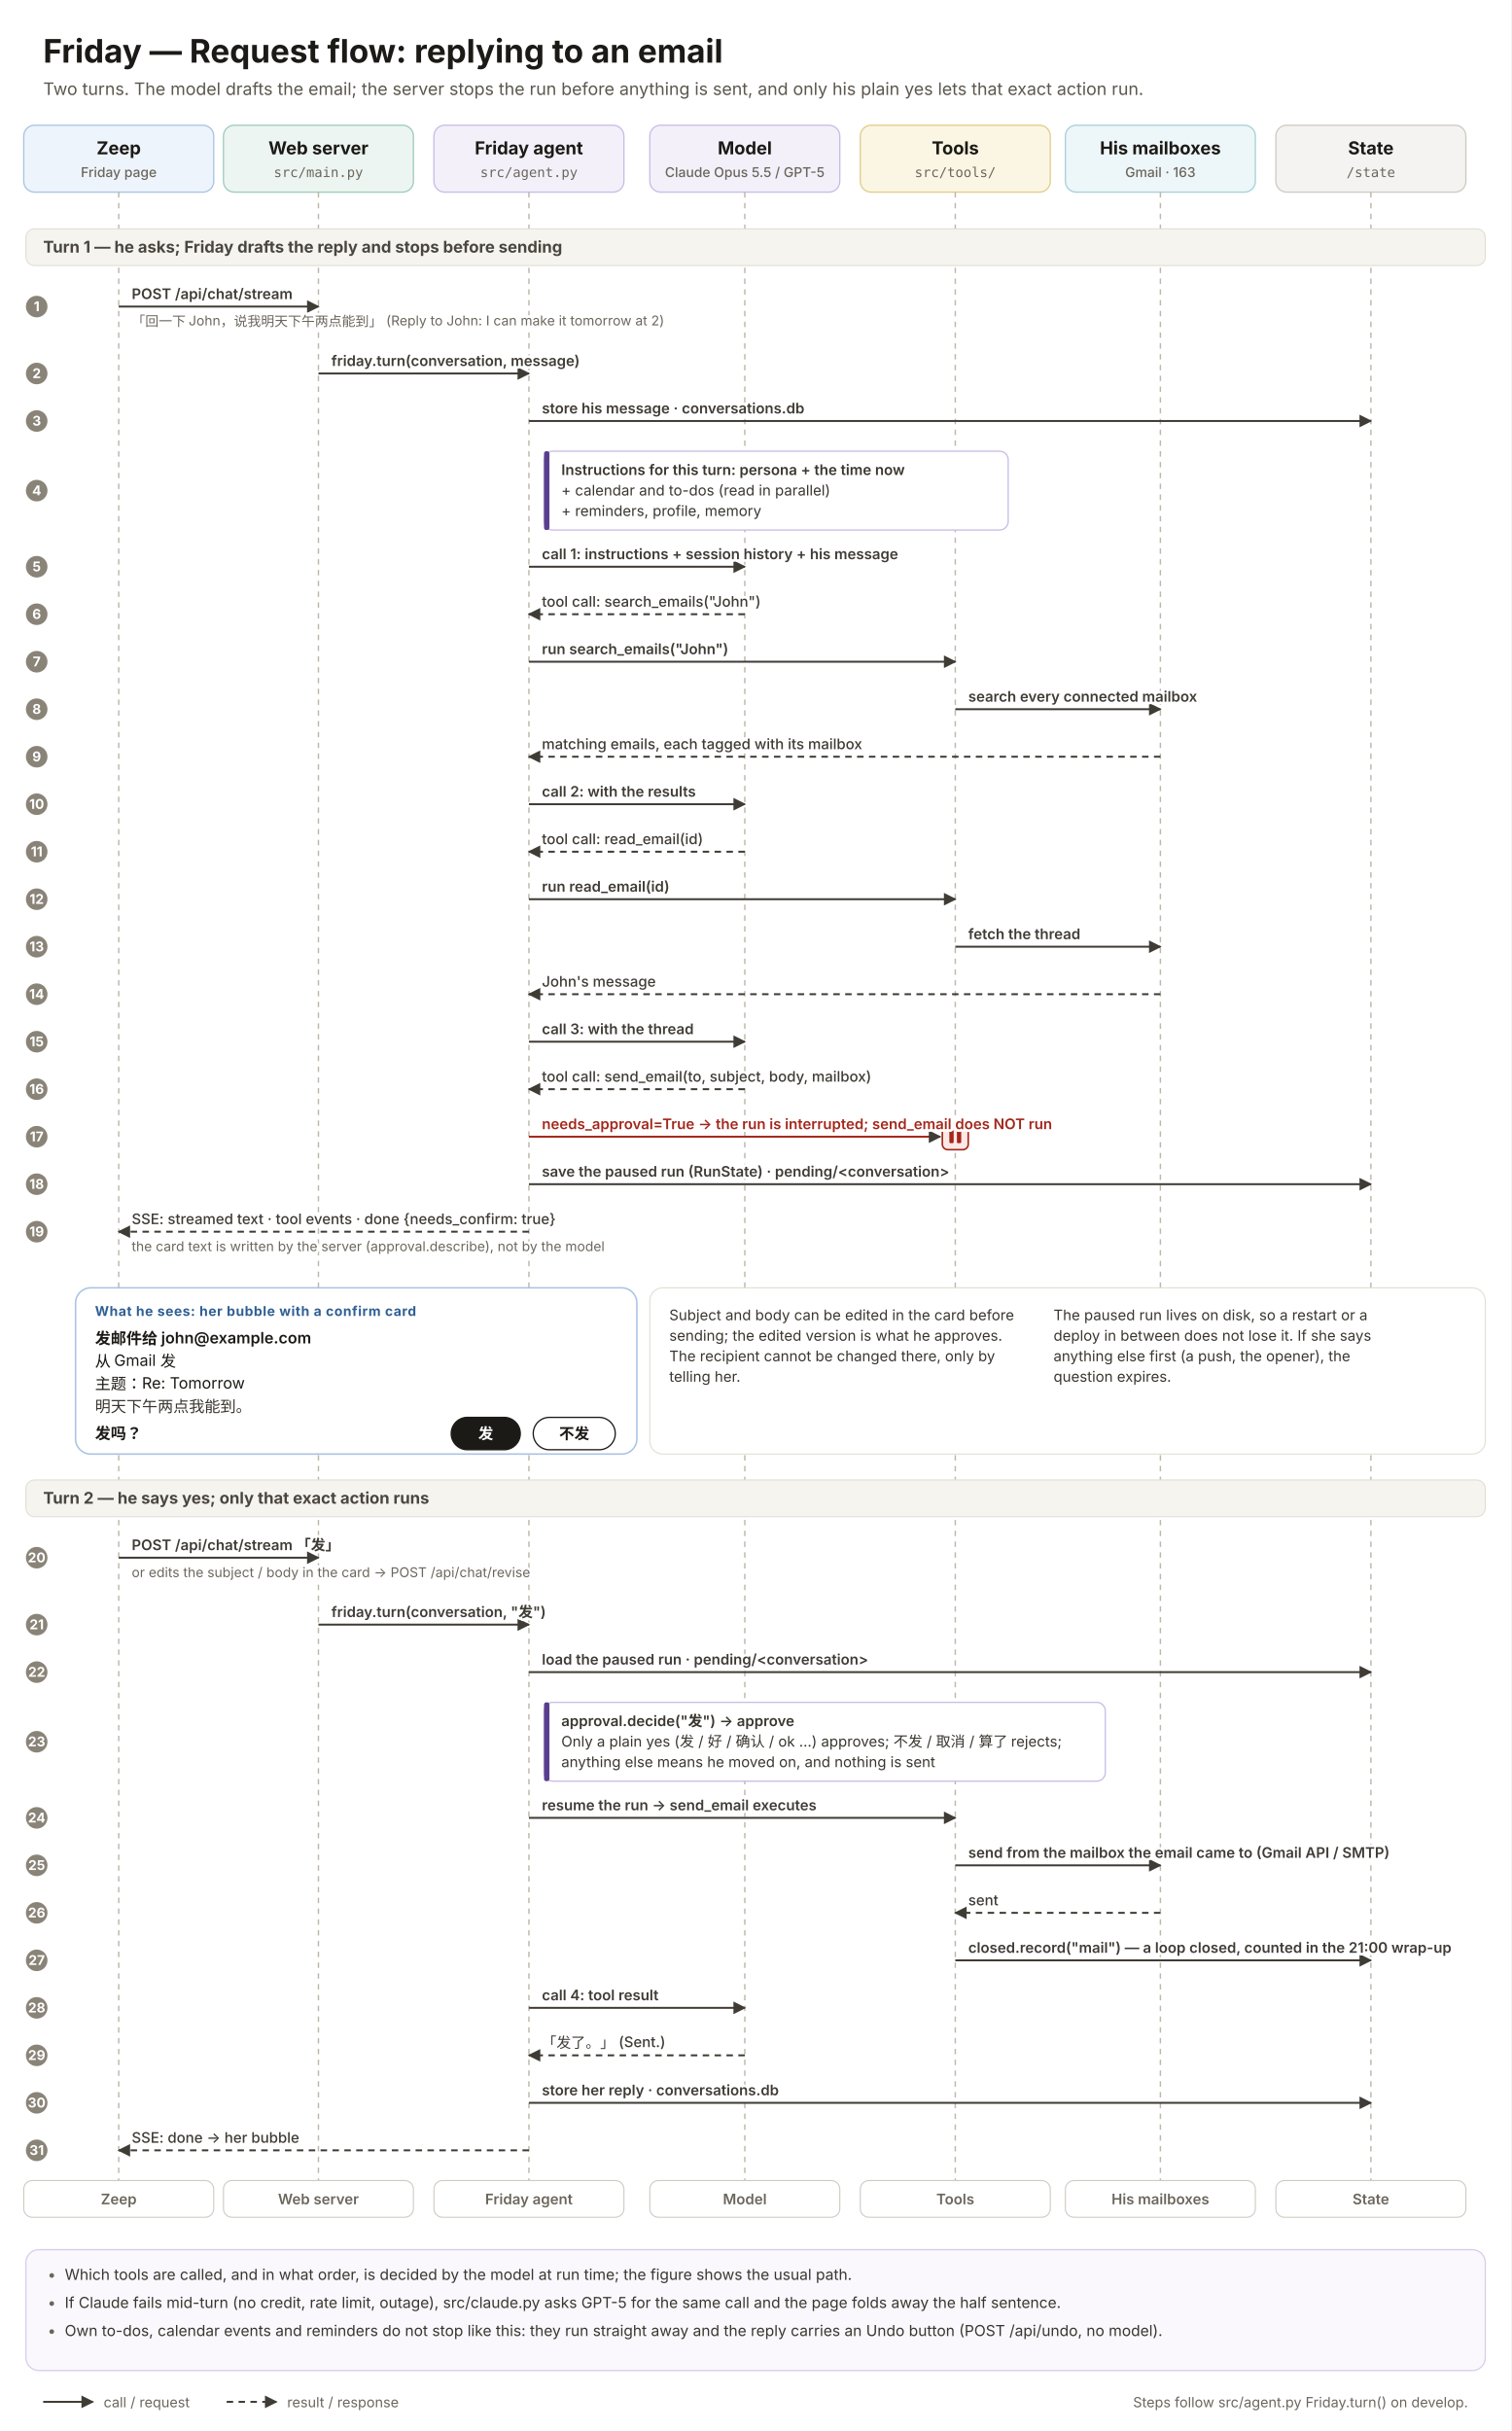
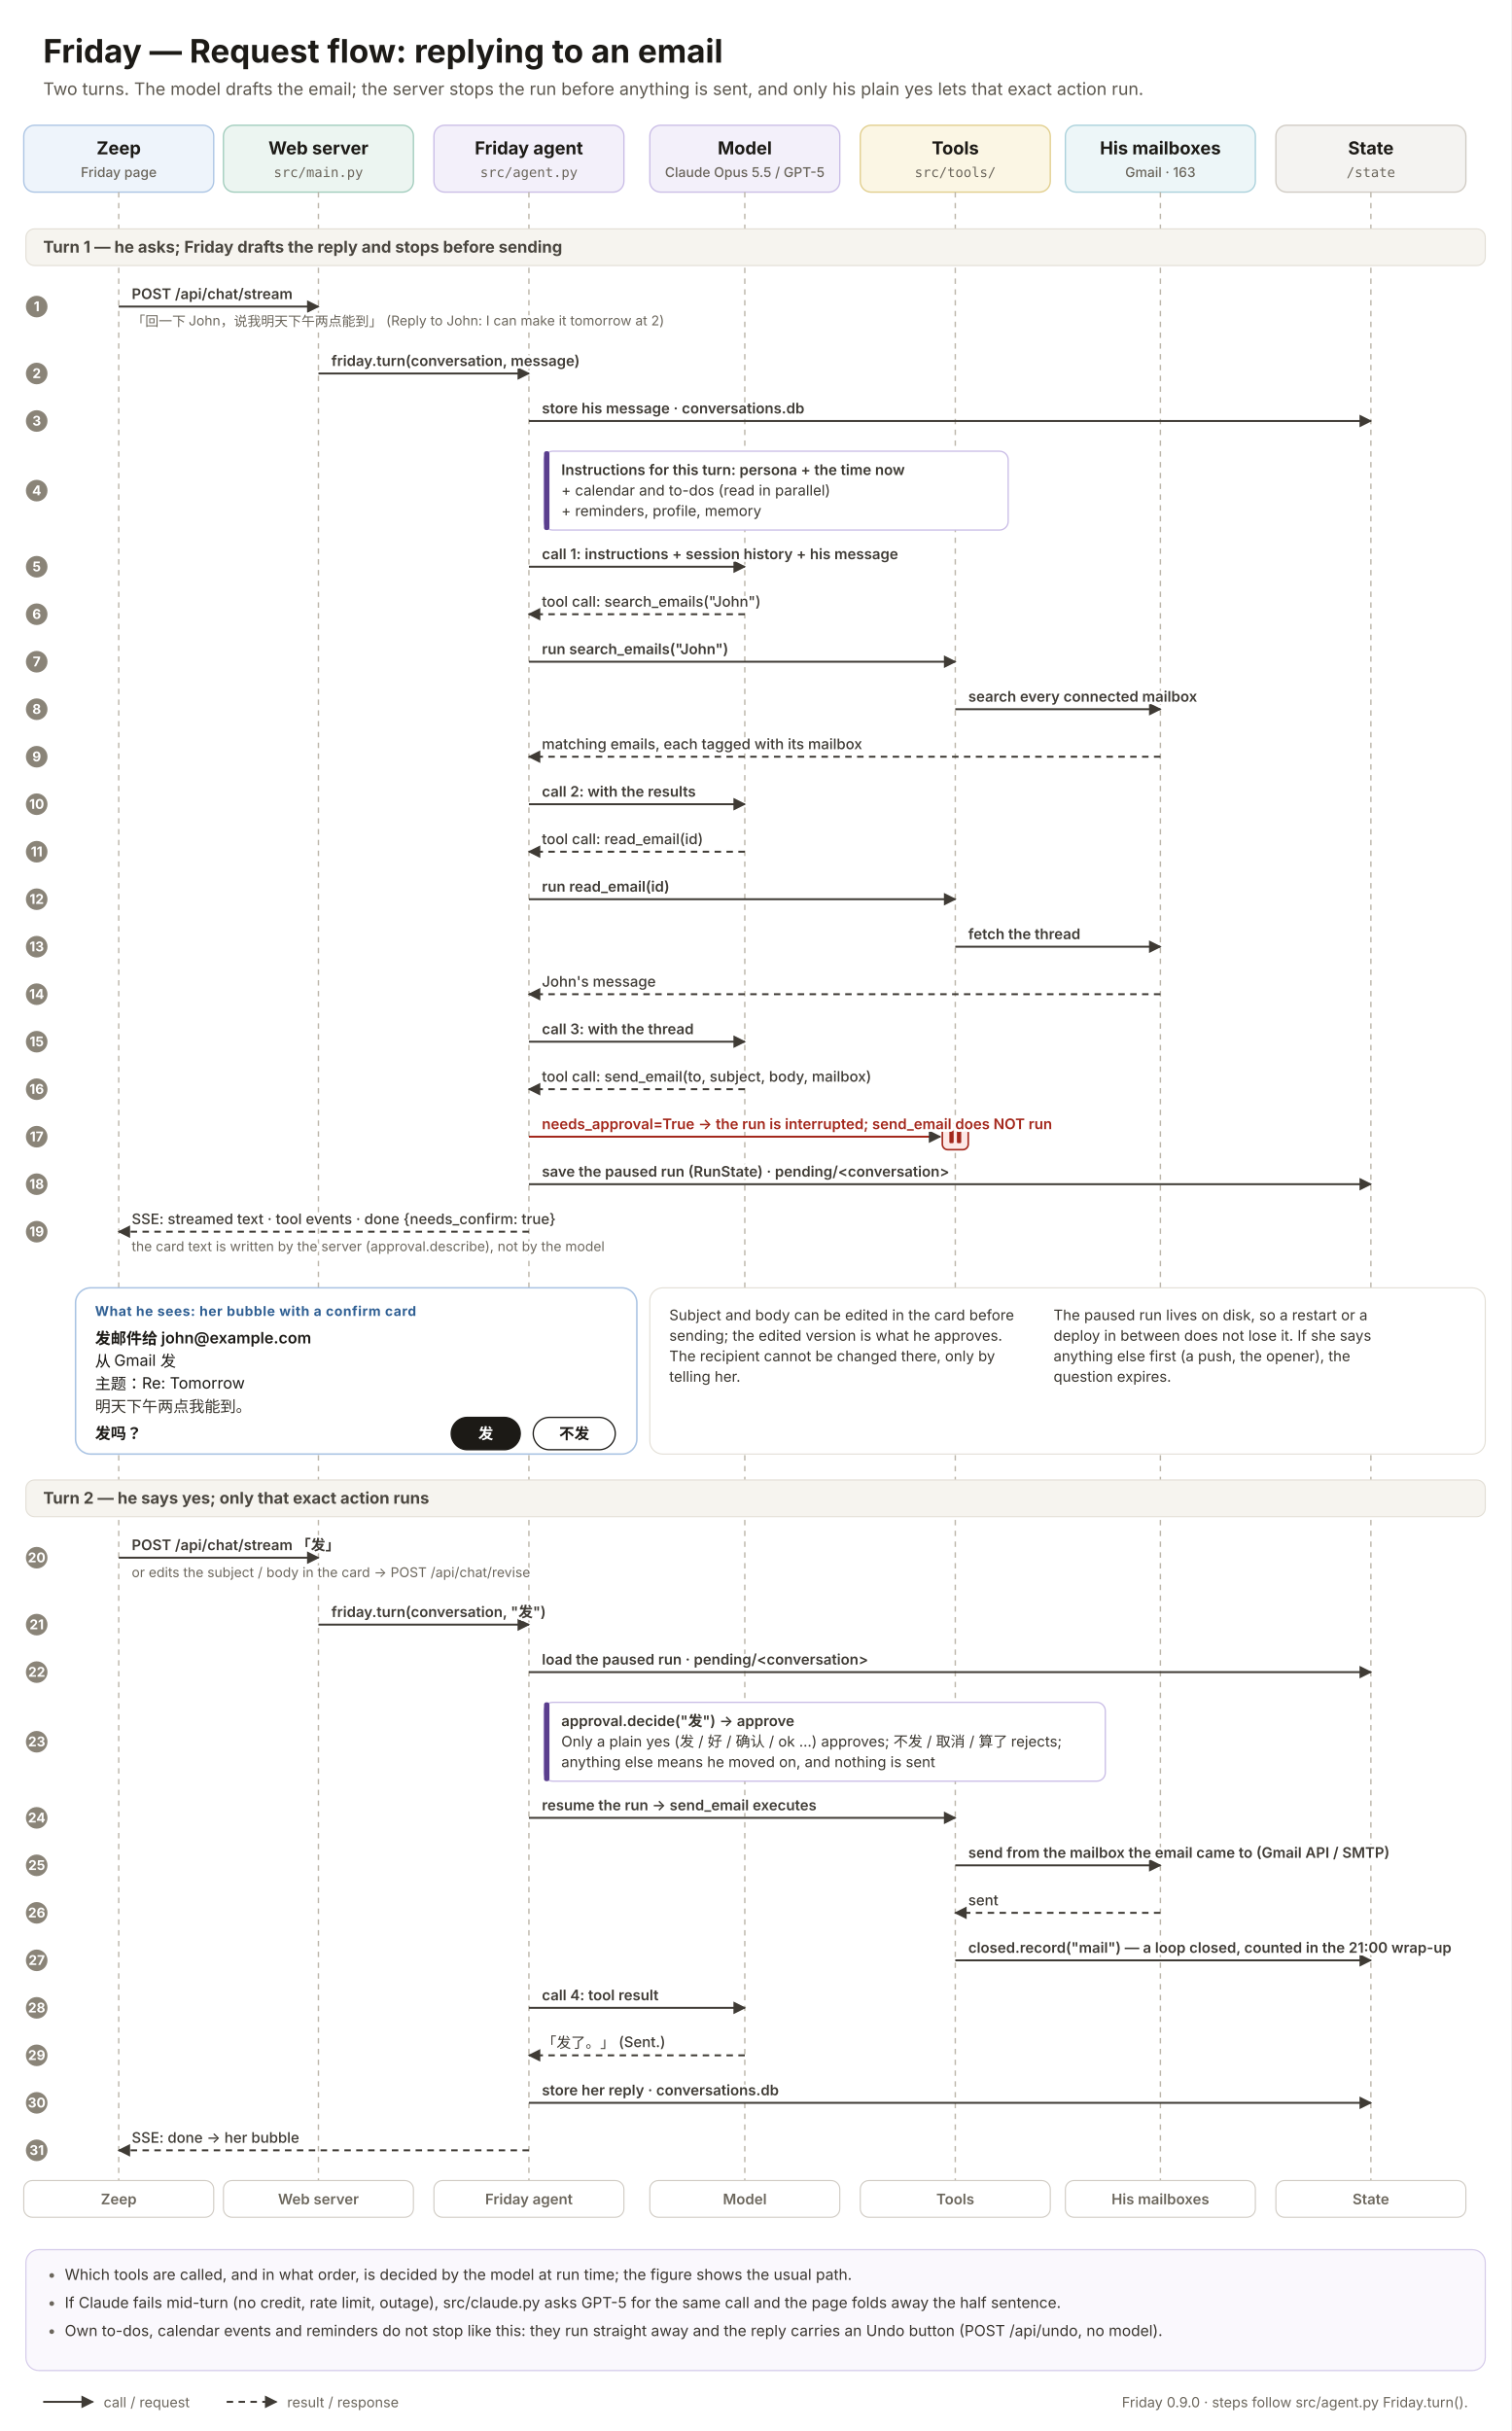
<svg xmlns="http://www.w3.org/2000/svg" width="1400" height="2252" viewBox="0 0 1400 2252">
  <defs>
    <marker id="arr" viewBox="0 0 10 10" refX="9" refY="5" markerWidth="6.5" markerHeight="6.5" orient="auto-start-reverse">
      <path d="M0,0 L10,5 L0,10 z" fill="#3f3b35" />
    </marker>
    <style>
      .sans { font-family: Inter, "Segoe UI", "PingFang SC", "Microsoft YaHei", "WenQuanYi Zen Hei", Helvetica, Arial, sans-serif; }
      .mono { font-family: "JetBrains Mono", Consolas, Menlo, "WenQuanYi Zen Hei Mono", monospace; }
    </style>
  </defs>
  <rect x="0" y="0" width="1400" height="2252" fill="#ffffff" />
  <text class="sans" x="40.0" y="58.0" style="font-size:30px;font-weight:700;fill:#1c1a16">Friday — Request flow: replying to an email</text>
  <text class="sans" x="40.0" y="88.0" style="font-size:16px;font-weight:400;fill:#5c574e">Two turns. The model drafts the email; the server stops the run before anything is sent, and only his plain yes lets that exact action run.</text>
  <rect x="22.0" y="116.0" width="176.0" height="62.0" rx="10" fill="#eef4fb" stroke="#a9c3e3" stroke-width="1.2" />
  <text class="sans" x="110.0" y="143.0" style="font-size:16.5px;font-weight:700;fill:#1c1a16" text-anchor="middle">Zeep</text>
  <text class="sans" x="110.0" y="164.0" style="font-size:12.5px;font-weight:500;fill:#6b665c" text-anchor="middle">Friday page</text>
  <rect x="207.0" y="116.0" width="176.0" height="62.0" rx="10" fill="#ecf5f1" stroke="#9fcbbb" stroke-width="1.2" />
  <text class="sans" x="295.0" y="143.0" style="font-size:16.5px;font-weight:700;fill:#1c1a16" text-anchor="middle">Web server</text>
  <text class="mono" x="295.0" y="164.0" style="font-size:12.5px;font-weight:500;fill:#6b665c" text-anchor="middle">src/main.py</text>
  <rect x="402.0" y="116.0" width="176.0" height="62.0" rx="10" fill="#f3f0fa" stroke="#c9bce6" stroke-width="1.2" />
  <text class="sans" x="490.0" y="143.0" style="font-size:16.5px;font-weight:700;fill:#1c1a16" text-anchor="middle">Friday agent</text>
  <text class="mono" x="490.0" y="164.0" style="font-size:12.5px;font-weight:500;fill:#6b665c" text-anchor="middle">src/agent.py</text>
  <rect x="602.0" y="116.0" width="176.0" height="62.0" rx="10" fill="#f3f0fa" stroke="#c9bce6" stroke-width="1.2" />
  <text class="sans" x="690.0" y="143.0" style="font-size:16.5px;font-weight:700;fill:#1c1a16" text-anchor="middle">Model</text>
  <text class="sans" x="690.0" y="164.0" style="font-size:12.5px;font-weight:500;fill:#6b665c" text-anchor="middle">Claude Opus 5.5 / GPT-5</text>
  <rect x="797.0" y="116.0" width="176.0" height="62.0" rx="10" fill="#fbf6e4" stroke="#e0cd8a" stroke-width="1.2" />
  <text class="sans" x="885.0" y="143.0" style="font-size:16.5px;font-weight:700;fill:#1c1a16" text-anchor="middle">Tools</text>
  <text class="mono" x="885.0" y="164.0" style="font-size:12.5px;font-weight:500;fill:#6b665c" text-anchor="middle">src/tools/</text>
  <rect x="987.0" y="116.0" width="176.0" height="62.0" rx="10" fill="#edf6f8" stroke="#a8d0da" stroke-width="1.2" />
  <text class="sans" x="1075.0" y="143.0" style="font-size:16.5px;font-weight:700;fill:#1c1a16" text-anchor="middle">His mailboxes</text>
  <text class="sans" x="1075.0" y="164.0" style="font-size:12.5px;font-weight:500;fill:#6b665c" text-anchor="middle">Gmail · 163</text>
  <rect x="1182.0" y="116.0" width="176.0" height="62.0" rx="10" fill="#f4f3f1" stroke="#cfcac2" stroke-width="1.2" />
  <text class="sans" x="1270.0" y="143.0" style="font-size:16.5px;font-weight:700;fill:#1c1a16" text-anchor="middle">State</text>
  <text class="mono" x="1270.0" y="164.0" style="font-size:12.5px;font-weight:500;fill:#6b665c" text-anchor="middle">/state</text>
  <line x1="110" y1="178" x2="110" y2="2020" stroke="#bdb7ab" stroke-width="1.3" stroke-dasharray="5 5" />
  <line x1="295" y1="178" x2="295" y2="2020" stroke="#bdb7ab" stroke-width="1.3" stroke-dasharray="5 5" />
  <line x1="490" y1="178" x2="490" y2="2020" stroke="#bdb7ab" stroke-width="1.3" stroke-dasharray="5 5" />
  <line x1="690" y1="178" x2="690" y2="2020" stroke="#bdb7ab" stroke-width="1.3" stroke-dasharray="5 5" />
  <line x1="885" y1="178" x2="885" y2="2020" stroke="#bdb7ab" stroke-width="1.3" stroke-dasharray="5 5" />
  <line x1="1075" y1="178" x2="1075" y2="2020" stroke="#bdb7ab" stroke-width="1.3" stroke-dasharray="5 5" />
  <line x1="1270" y1="178" x2="1270" y2="2020" stroke="#bdb7ab" stroke-width="1.3" stroke-dasharray="5 5" />
  <rect x="22.0" y="2020.0" width="176.0" height="34.0" rx="8" fill="#ffffff" stroke="#cfcac2" stroke-width="1" />
  <rect x="207.0" y="2020.0" width="176.0" height="34.0" rx="8" fill="#ffffff" stroke="#cfcac2" stroke-width="1" />
  <rect x="402.0" y="2020.0" width="176.0" height="34.0" rx="8" fill="#ffffff" stroke="#cfcac2" stroke-width="1" />
  <rect x="602.0" y="2020.0" width="176.0" height="34.0" rx="8" fill="#ffffff" stroke="#cfcac2" stroke-width="1" />
  <rect x="797.0" y="2020.0" width="176.0" height="34.0" rx="8" fill="#ffffff" stroke="#cfcac2" stroke-width="1" />
  <rect x="987.0" y="2020.0" width="176.0" height="34.0" rx="8" fill="#ffffff" stroke="#cfcac2" stroke-width="1" />
  <rect x="1182.0" y="2020.0" width="176.0" height="34.0" rx="8" fill="#ffffff" stroke="#cfcac2" stroke-width="1" />
  <text class="sans" x="110.0" y="2042.0" style="font-size:13.5px;font-weight:600;fill:#6b665c" text-anchor="middle">Zeep</text>
  <text class="sans" x="295.0" y="2042.0" style="font-size:13.5px;font-weight:600;fill:#6b665c" text-anchor="middle">Web server</text>
  <text class="sans" x="490.0" y="2042.0" style="font-size:13.5px;font-weight:600;fill:#6b665c" text-anchor="middle">Friday agent</text>
  <text class="sans" x="690.0" y="2042.0" style="font-size:13.5px;font-weight:600;fill:#6b665c" text-anchor="middle">Model</text>
  <text class="sans" x="885.0" y="2042.0" style="font-size:13.5px;font-weight:600;fill:#6b665c" text-anchor="middle">Tools</text>
  <text class="sans" x="1075.0" y="2042.0" style="font-size:13.5px;font-weight:600;fill:#6b665c" text-anchor="middle">His mailboxes</text>
  <text class="sans" x="1270.0" y="2042.0" style="font-size:13.5px;font-weight:600;fill:#6b665c" text-anchor="middle">State</text>
  <rect x="24.0" y="212.0" width="1352.0" height="34.0" rx="8" fill="#f6f4ef" stroke="#e2ded5" stroke-width="1" />
  <text class="sans" x="40.0" y="234.0" style="font-size:15px;font-weight:700;fill:#4a463f">Turn 1 — he asks; Friday drafts the reply and stops before sending</text>
  <rect x="24.0" y="1371.0" width="1352.0" height="34.0" rx="8" fill="#f6f4ef" stroke="#e2ded5" stroke-width="1" />
  <text class="sans" x="40.0" y="1393.0" style="font-size:15px;font-weight:700;fill:#4a463f">Turn 2 — he says yes; only that exact action runs</text>
  <path d="M110.0,284.0 L295.0,284.0" fill="none" stroke="#3f3b35" stroke-width="1.8" marker-end="url(#arr)" />
  <text class="sans" x="122.0" y="277.0" style="font-size:13.5px;font-weight:600;fill:#3f3b35;paint-order:stroke;stroke:#ffffff;stroke-width:5px;stroke-linejoin:round">POST /api/chat/stream</text>
  <text class="sans" x="122.0" y="302.0" style="font-size:12.5px;font-weight:400;fill:#6b665c;paint-order:stroke;stroke:#ffffff;stroke-width:5px;stroke-linejoin:round">「回一下 John，说我明天下午两点能到」 (Reply to John: I can make it tomorrow at 2)</text>
  <circle cx="34" cy="284" r="10" fill="#8a8478" />
  <text class="sans" x="34" y="288.3" text-anchor="middle" style="font-size:12.5px;font-weight:700;fill:#fff">1</text>
  <path d="M295.0,346.0 L490.0,346.0" fill="none" stroke="#3f3b35" stroke-width="1.8" marker-end="url(#arr)" />
  <text class="sans" x="307.0" y="339.0" style="font-size:13.5px;font-weight:600;fill:#3f3b35;paint-order:stroke;stroke:#ffffff;stroke-width:5px;stroke-linejoin:round">friday.turn(conversation, message)</text>
  <circle cx="34" cy="346" r="10" fill="#8a8478" />
  <text class="sans" x="34" y="350.3" text-anchor="middle" style="font-size:12.5px;font-weight:700;fill:#fff">2</text>
  <path d="M490.0,390.0 L1270.0,390.0" fill="none" stroke="#3f3b35" stroke-width="1.8" marker-end="url(#arr)" />
  <text class="sans" x="502.0" y="383.0" style="font-size:13.5px;font-weight:600;fill:#3f3b35;paint-order:stroke;stroke:#ffffff;stroke-width:5px;stroke-linejoin:round">store his message · conversations.db</text>
  <circle cx="34" cy="390" r="10" fill="#8a8478" />
  <text class="sans" x="34" y="394.3" text-anchor="middle" style="font-size:12.5px;font-weight:700;fill:#fff">3</text>
  <rect x="504.0" y="418.0" width="430.0" height="73.0" rx="8" fill="#ffffff" stroke="#c9bce6" stroke-width="1.2" />
  <rect x="504.0" y="418.0" width="5.0" height="73.0" rx="2" fill="#5a3e8e" stroke="none" stroke-width="1" />
  <text class="sans" x="520.0" y="440.0" style="font-size:13.5px;font-weight:600;fill:#3a362f">Instructions for this turn: persona + the time now</text>
  <text class="sans" x="520.0" y="459.0" style="font-size:13.5px;font-weight:400;fill:#3a362f">+ calendar and to-dos (read in parallel)</text>
  <text class="sans" x="520.0" y="478.0" style="font-size:13.5px;font-weight:400;fill:#3a362f">+ reminders, profile, memory</text>
  <circle cx="34" cy="454.5" r="10" fill="#8a8478" />
  <text class="sans" x="34" y="458.8" text-anchor="middle" style="font-size:12.5px;font-weight:700;fill:#fff">4</text>
  <path d="M490.0,525.0 L690.0,525.0" fill="none" stroke="#3f3b35" stroke-width="1.8" marker-end="url(#arr)" />
  <text class="sans" x="502.0" y="518.0" style="font-size:13.5px;font-weight:600;fill:#3f3b35;paint-order:stroke;stroke:#ffffff;stroke-width:5px;stroke-linejoin:round">call 1: instructions + session history + his message</text>
  <circle cx="34" cy="525" r="10" fill="#8a8478" />
  <text class="sans" x="34" y="529.3" text-anchor="middle" style="font-size:12.5px;font-weight:700;fill:#fff">5</text>
  <path d="M690.0,569.0 L490.0,569.0" fill="none" stroke="#3f3b35" stroke-width="1.8" stroke-dasharray="6 5" marker-end="url(#arr)" />
  <text class="sans" x="502.0" y="562.0" style="font-size:13.5px;font-weight:500;fill:#3f3b35;paint-order:stroke;stroke:#ffffff;stroke-width:5px;stroke-linejoin:round">tool call: search_emails("John")</text>
  <circle cx="34" cy="569" r="10" fill="#8a8478" />
  <text class="sans" x="34" y="573.3" text-anchor="middle" style="font-size:12.5px;font-weight:700;fill:#fff">6</text>
  <path d="M490.0,613.0 L885.0,613.0" fill="none" stroke="#3f3b35" stroke-width="1.8" marker-end="url(#arr)" />
  <text class="sans" x="502.0" y="606.0" style="font-size:13.5px;font-weight:600;fill:#3f3b35;paint-order:stroke;stroke:#ffffff;stroke-width:5px;stroke-linejoin:round">run search_emails("John")</text>
  <circle cx="34" cy="613" r="10" fill="#8a8478" />
  <text class="sans" x="34" y="617.3" text-anchor="middle" style="font-size:12.5px;font-weight:700;fill:#fff">7</text>
  <path d="M885.0,657.0 L1075.0,657.0" fill="none" stroke="#3f3b35" stroke-width="1.8" marker-end="url(#arr)" />
  <text class="sans" x="897.0" y="650.0" style="font-size:13.5px;font-weight:600;fill:#3f3b35;paint-order:stroke;stroke:#ffffff;stroke-width:5px;stroke-linejoin:round">search every connected mailbox</text>
  <circle cx="34" cy="657" r="10" fill="#8a8478" />
  <text class="sans" x="34" y="661.3" text-anchor="middle" style="font-size:12.5px;font-weight:700;fill:#fff">8</text>
  <path d="M1075.0,701.0 L490.0,701.0" fill="none" stroke="#3f3b35" stroke-width="1.8" stroke-dasharray="6 5" marker-end="url(#arr)" />
  <text class="sans" x="502.0" y="694.0" style="font-size:13.5px;font-weight:500;fill:#3f3b35;paint-order:stroke;stroke:#ffffff;stroke-width:5px;stroke-linejoin:round">matching emails, each tagged with its mailbox</text>
  <circle cx="34" cy="701" r="10" fill="#8a8478" />
  <text class="sans" x="34" y="705.3" text-anchor="middle" style="font-size:12.5px;font-weight:700;fill:#fff">9</text>
  <path d="M490.0,745.0 L690.0,745.0" fill="none" stroke="#3f3b35" stroke-width="1.8" marker-end="url(#arr)" />
  <text class="sans" x="502.0" y="738.0" style="font-size:13.5px;font-weight:600;fill:#3f3b35;paint-order:stroke;stroke:#ffffff;stroke-width:5px;stroke-linejoin:round">call 2: with the results</text>
  <circle cx="34" cy="745" r="10" fill="#8a8478" />
  <text class="sans" x="34" y="749.3" text-anchor="middle" style="font-size:12.5px;font-weight:700;fill:#fff">10</text>
  <path d="M690.0,789.0 L490.0,789.0" fill="none" stroke="#3f3b35" stroke-width="1.8" stroke-dasharray="6 5" marker-end="url(#arr)" />
  <text class="sans" x="502.0" y="782.0" style="font-size:13.5px;font-weight:500;fill:#3f3b35;paint-order:stroke;stroke:#ffffff;stroke-width:5px;stroke-linejoin:round">tool call: read_email(id)</text>
  <circle cx="34" cy="789" r="10" fill="#8a8478" />
  <text class="sans" x="34" y="793.3" text-anchor="middle" style="font-size:12.5px;font-weight:700;fill:#fff">11</text>
  <path d="M490.0,833.0 L885.0,833.0" fill="none" stroke="#3f3b35" stroke-width="1.8" marker-end="url(#arr)" />
  <text class="sans" x="502.0" y="826.0" style="font-size:13.5px;font-weight:600;fill:#3f3b35;paint-order:stroke;stroke:#ffffff;stroke-width:5px;stroke-linejoin:round">run read_email(id)</text>
  <circle cx="34" cy="833" r="10" fill="#8a8478" />
  <text class="sans" x="34" y="837.3" text-anchor="middle" style="font-size:12.5px;font-weight:700;fill:#fff">12</text>
  <path d="M885.0,877.0 L1075.0,877.0" fill="none" stroke="#3f3b35" stroke-width="1.8" marker-end="url(#arr)" />
  <text class="sans" x="897.0" y="870.0" style="font-size:13.5px;font-weight:600;fill:#3f3b35;paint-order:stroke;stroke:#ffffff;stroke-width:5px;stroke-linejoin:round">fetch the thread</text>
  <circle cx="34" cy="877" r="10" fill="#8a8478" />
  <text class="sans" x="34" y="881.3" text-anchor="middle" style="font-size:12.5px;font-weight:700;fill:#fff">13</text>
  <path d="M1075.0,921.0 L490.0,921.0" fill="none" stroke="#3f3b35" stroke-width="1.8" stroke-dasharray="6 5" marker-end="url(#arr)" />
  <text class="sans" x="502.0" y="914.0" style="font-size:13.5px;font-weight:500;fill:#3f3b35;paint-order:stroke;stroke:#ffffff;stroke-width:5px;stroke-linejoin:round">John's message</text>
  <circle cx="34" cy="921" r="10" fill="#8a8478" />
  <text class="sans" x="34" y="925.3" text-anchor="middle" style="font-size:12.5px;font-weight:700;fill:#fff">14</text>
  <path d="M490.0,965.0 L690.0,965.0" fill="none" stroke="#3f3b35" stroke-width="1.8" marker-end="url(#arr)" />
  <text class="sans" x="502.0" y="958.0" style="font-size:13.5px;font-weight:600;fill:#3f3b35;paint-order:stroke;stroke:#ffffff;stroke-width:5px;stroke-linejoin:round">call 3: with the thread</text>
  <circle cx="34" cy="965" r="10" fill="#8a8478" />
  <text class="sans" x="34" y="969.3" text-anchor="middle" style="font-size:12.5px;font-weight:700;fill:#fff">15</text>
  <path d="M690.0,1009.0 L490.0,1009.0" fill="none" stroke="#3f3b35" stroke-width="1.8" stroke-dasharray="6 5" marker-end="url(#arr)" />
  <text class="sans" x="502.0" y="1002.0" style="font-size:13.5px;font-weight:500;fill:#3f3b35;paint-order:stroke;stroke:#ffffff;stroke-width:5px;stroke-linejoin:round">tool call: send_email(to, subject, body, mailbox)</text>
  <circle cx="34" cy="1009" r="10" fill="#8a8478" />
  <text class="sans" x="34" y="1013.3" text-anchor="middle" style="font-size:12.5px;font-weight:700;fill:#fff">16</text>
  <path d="M490.0,1053.0 L871.0,1053.0" fill="none" stroke="#a3271b" stroke-width="1.8" marker-end="url(#arr)" />
  <rect x="873.0" y="1041.0" width="24.0" height="24.0" rx="5" fill="#fde8e6" stroke="#a3271b" stroke-width="1.5" />
  <rect x="879.5" y="1047.0" width="4.0" height="12.0" rx="1" fill="#a3271b" stroke="none" stroke-width="1" />
  <rect x="886.5" y="1047.0" width="4.0" height="12.0" rx="1" fill="#a3271b" stroke="none" stroke-width="1" />
  <text class="sans" x="502.0" y="1046.0" style="font-size:13.5px;font-weight:600;fill:#a3271b;paint-order:stroke;stroke:#ffffff;stroke-width:5px;stroke-linejoin:round">needs_approval=True → the run is interrupted; send_email does NOT run</text>
  <circle cx="34" cy="1053" r="10" fill="#8a8478" />
  <text class="sans" x="34" y="1057.3" text-anchor="middle" style="font-size:12.5px;font-weight:700;fill:#fff">17</text>
  <path d="M490.0,1097.0 L1270.0,1097.0" fill="none" stroke="#3f3b35" stroke-width="1.8" marker-end="url(#arr)" />
  <text class="sans" x="502.0" y="1090.0" style="font-size:13.5px;font-weight:600;fill:#3f3b35;paint-order:stroke;stroke:#ffffff;stroke-width:5px;stroke-linejoin:round">save the paused run (RunState) · pending/&lt;conversation&gt;</text>
  <circle cx="34" cy="1097" r="10" fill="#8a8478" />
  <text class="sans" x="34" y="1101.3" text-anchor="middle" style="font-size:12.5px;font-weight:700;fill:#fff">18</text>
  <path d="M490.0,1141.0 L110.0,1141.0" fill="none" stroke="#3f3b35" stroke-width="1.8" stroke-dasharray="6 5" marker-end="url(#arr)" />
  <text class="sans" x="122.0" y="1134.0" style="font-size:13.5px;font-weight:500;fill:#3f3b35;paint-order:stroke;stroke:#ffffff;stroke-width:5px;stroke-linejoin:round">SSE: streamed text · tool events · done {needs_confirm: true}</text>
  <text class="sans" x="122.0" y="1159.0" style="font-size:12.5px;font-weight:400;fill:#6b665c;paint-order:stroke;stroke:#ffffff;stroke-width:5px;stroke-linejoin:round">the card text is written by the server (approval.describe), not by the model</text>
  <circle cx="34" cy="1141" r="10" fill="#8a8478" />
  <text class="sans" x="34" y="1145.3" text-anchor="middle" style="font-size:12.5px;font-weight:700;fill:#fff">19</text>
  <path d="M110.0,1443.0 L295.0,1443.0" fill="none" stroke="#3f3b35" stroke-width="1.8" marker-end="url(#arr)" />
  <text class="sans" x="122.0" y="1436.0" style="font-size:13.5px;font-weight:600;fill:#3f3b35;paint-order:stroke;stroke:#ffffff;stroke-width:5px;stroke-linejoin:round">POST /api/chat/stream  「发」</text>
  <text class="sans" x="122.0" y="1461.0" style="font-size:12.5px;font-weight:400;fill:#6b665c;paint-order:stroke;stroke:#ffffff;stroke-width:5px;stroke-linejoin:round">or edits the subject / body in the card → POST /api/chat/revise</text>
  <circle cx="34" cy="1443" r="10" fill="#8a8478" />
  <text class="sans" x="34" y="1447.3" text-anchor="middle" style="font-size:12.5px;font-weight:700;fill:#fff">20</text>
  <path d="M295.0,1505.0 L490.0,1505.0" fill="none" stroke="#3f3b35" stroke-width="1.8" marker-end="url(#arr)" />
  <text class="sans" x="307.0" y="1498.0" style="font-size:13.5px;font-weight:600;fill:#3f3b35;paint-order:stroke;stroke:#ffffff;stroke-width:5px;stroke-linejoin:round">friday.turn(conversation, "发")</text>
  <circle cx="34" cy="1505" r="10" fill="#8a8478" />
  <text class="sans" x="34" y="1509.3" text-anchor="middle" style="font-size:12.5px;font-weight:700;fill:#fff">21</text>
  <path d="M490.0,1549.0 L1270.0,1549.0" fill="none" stroke="#3f3b35" stroke-width="1.8" marker-end="url(#arr)" />
  <text class="sans" x="502.0" y="1542.0" style="font-size:13.5px;font-weight:600;fill:#3f3b35;paint-order:stroke;stroke:#ffffff;stroke-width:5px;stroke-linejoin:round">load the paused run · pending/&lt;conversation&gt;</text>
  <circle cx="34" cy="1549" r="10" fill="#8a8478" />
  <text class="sans" x="34" y="1553.3" text-anchor="middle" style="font-size:12.5px;font-weight:700;fill:#fff">22</text>
  <rect x="504.0" y="1577.0" width="520.0" height="73.0" rx="8" fill="#ffffff" stroke="#c9bce6" stroke-width="1.2" />
  <rect x="504.0" y="1577.0" width="5.0" height="73.0" rx="2" fill="#5a3e8e" stroke="none" stroke-width="1" />
  <text class="sans" x="520.0" y="1599.0" style="font-size:13.5px;font-weight:600;fill:#3a362f">approval.decide("发") → approve</text>
  <text class="sans" x="520.0" y="1618.0" style="font-size:13.5px;font-weight:400;fill:#3a362f">Only a plain yes (发 / 好 / 确认 / ok …) approves; 不发 / 取消 / 算了 rejects;</text>
  <text class="sans" x="520.0" y="1637.0" style="font-size:13.5px;font-weight:400;fill:#3a362f">anything else means he moved on, and nothing is sent</text>
  <circle cx="34" cy="1613.5" r="10" fill="#8a8478" />
  <text class="sans" x="34" y="1617.8" text-anchor="middle" style="font-size:12.5px;font-weight:700;fill:#fff">23</text>
  <path d="M490.0,1684.0 L885.0,1684.0" fill="none" stroke="#3f3b35" stroke-width="1.8" marker-end="url(#arr)" />
  <text class="sans" x="502.0" y="1677.0" style="font-size:13.5px;font-weight:600;fill:#3f3b35;paint-order:stroke;stroke:#ffffff;stroke-width:5px;stroke-linejoin:round">resume the run → send_email executes</text>
  <circle cx="34" cy="1684" r="10" fill="#8a8478" />
  <text class="sans" x="34" y="1688.3" text-anchor="middle" style="font-size:12.5px;font-weight:700;fill:#fff">24</text>
  <path d="M885.0,1728.0 L1075.0,1728.0" fill="none" stroke="#3f3b35" stroke-width="1.8" marker-end="url(#arr)" />
  <text class="sans" x="897.0" y="1721.0" style="font-size:13.5px;font-weight:600;fill:#3f3b35;paint-order:stroke;stroke:#ffffff;stroke-width:5px;stroke-linejoin:round">send from the mailbox the email came to (Gmail API / SMTP)</text>
  <circle cx="34" cy="1728" r="10" fill="#8a8478" />
  <text class="sans" x="34" y="1732.3" text-anchor="middle" style="font-size:12.5px;font-weight:700;fill:#fff">25</text>
  <path d="M1075.0,1772.0 L885.0,1772.0" fill="none" stroke="#3f3b35" stroke-width="1.8" stroke-dasharray="6 5" marker-end="url(#arr)" />
  <text class="sans" x="897.0" y="1765.0" style="font-size:13.5px;font-weight:500;fill:#3f3b35;paint-order:stroke;stroke:#ffffff;stroke-width:5px;stroke-linejoin:round">sent</text>
  <circle cx="34" cy="1772" r="10" fill="#8a8478" />
  <text class="sans" x="34" y="1776.3" text-anchor="middle" style="font-size:12.5px;font-weight:700;fill:#fff">26</text>
  <path d="M885.0,1816.0 L1270.0,1816.0" fill="none" stroke="#3f3b35" stroke-width="1.8" marker-end="url(#arr)" />
  <text class="sans" x="897.0" y="1809.0" style="font-size:13.5px;font-weight:600;fill:#3f3b35;paint-order:stroke;stroke:#ffffff;stroke-width:5px;stroke-linejoin:round">closed.record("mail") — a loop closed, counted in the 21:00 wrap-up</text>
  <circle cx="34" cy="1816" r="10" fill="#8a8478" />
  <text class="sans" x="34" y="1820.3" text-anchor="middle" style="font-size:12.5px;font-weight:700;fill:#fff">27</text>
  <path d="M490.0,1860.0 L690.0,1860.0" fill="none" stroke="#3f3b35" stroke-width="1.8" marker-end="url(#arr)" />
  <text class="sans" x="502.0" y="1853.0" style="font-size:13.5px;font-weight:600;fill:#3f3b35;paint-order:stroke;stroke:#ffffff;stroke-width:5px;stroke-linejoin:round">call 4: tool result</text>
  <circle cx="34" cy="1860" r="10" fill="#8a8478" />
  <text class="sans" x="34" y="1864.3" text-anchor="middle" style="font-size:12.5px;font-weight:700;fill:#fff">28</text>
  <path d="M690.0,1904.0 L490.0,1904.0" fill="none" stroke="#3f3b35" stroke-width="1.8" stroke-dasharray="6 5" marker-end="url(#arr)" />
  <text class="sans" x="502.0" y="1897.0" style="font-size:13.5px;font-weight:500;fill:#3f3b35;paint-order:stroke;stroke:#ffffff;stroke-width:5px;stroke-linejoin:round">「发了。」 (Sent.)</text>
  <circle cx="34" cy="1904" r="10" fill="#8a8478" />
  <text class="sans" x="34" y="1908.3" text-anchor="middle" style="font-size:12.5px;font-weight:700;fill:#fff">29</text>
  <path d="M490.0,1948.0 L1270.0,1948.0" fill="none" stroke="#3f3b35" stroke-width="1.8" marker-end="url(#arr)" />
  <text class="sans" x="502.0" y="1941.0" style="font-size:13.5px;font-weight:600;fill:#3f3b35;paint-order:stroke;stroke:#ffffff;stroke-width:5px;stroke-linejoin:round">store her reply · conversations.db</text>
  <circle cx="34" cy="1948" r="10" fill="#8a8478" />
  <text class="sans" x="34" y="1952.3" text-anchor="middle" style="font-size:12.5px;font-weight:700;fill:#fff">30</text>
  <path d="M490.0,1992.0 L110.0,1992.0" fill="none" stroke="#3f3b35" stroke-width="1.8" stroke-dasharray="6 5" marker-end="url(#arr)" />
  <text class="sans" x="122.0" y="1985.0" style="font-size:13.5px;font-weight:500;fill:#3f3b35;paint-order:stroke;stroke:#ffffff;stroke-width:5px;stroke-linejoin:round">SSE: done → her bubble</text>
  <circle cx="34" cy="1992" r="10" fill="#8a8478" />
  <text class="sans" x="34" y="1996.3" text-anchor="middle" style="font-size:12.5px;font-weight:700;fill:#fff">31</text>
  <rect x="70.0" y="1193.0" width="520.0" height="154.0" rx="14" fill="#ffffff" stroke="#a9c3e3" stroke-width="1.4" />
  <text class="sans" x="88.0" y="1219.0" style="font-size:12.5px;font-weight:700;fill:#2f5f93;letter-spacing:0.04em">What he sees: her bubble with a confirm card</text>
  <text class="sans" x="88.0" y="1245.0" style="font-size:14.5px;font-weight:600;fill:#1c1a16">发邮件给 john@example.com</text>
  <text class="sans" x="88.0" y="1266.0" style="font-size:14.5px;font-weight:400;fill:#1c1a16">从 Gmail 发</text>
  <text class="sans" x="88.0" y="1287.0" style="font-size:14.5px;font-weight:400;fill:#1c1a16">主题：Re: Tomorrow</text>
  <text class="sans" x="88.0" y="1308.0" style="font-size:14.5px;font-weight:400;fill:#3a362f">明天下午两点我能到。</text>
  <text class="sans" x="88.0" y="1333.0" style="font-size:14.5px;font-weight:700;fill:#1c1a16">发吗？</text>
  <rect x="418.0" y="1313.0" width="64.0" height="30.0" rx="15" fill="#1c1a16" stroke="#1c1a16" stroke-width="1.2" />
  <text class="sans" x="450.0" y="1333.0" style="font-size:14px;font-weight:600;fill:#ffffff" text-anchor="middle">发</text>
  <rect x="494.0" y="1313.0" width="76.0" height="30.0" rx="15" fill="#ffffff" stroke="#1c1a16" stroke-width="1.2" />
  <text class="sans" x="532.0" y="1333.0" style="font-size:14px;font-weight:600;fill:#1c1a16" text-anchor="middle">不发</text>
  <rect x="602.0" y="1193.0" width="774.0" height="154.0" rx="12" fill="#ffffff" stroke="#e2ded5" stroke-width="1" />
  <text class="sans" x="620.0" y="1223.0" style="font-size:13.5px;font-weight:400;fill:#3a362f">Subject and body can be edited in the card before</text>
  <text class="sans" x="620.0" y="1242.0" style="font-size:13.5px;font-weight:400;fill:#3a362f">sending; the edited version is what he approves.</text>
  <text class="sans" x="620.0" y="1261.0" style="font-size:13.5px;font-weight:400;fill:#3a362f">The recipient cannot be changed there, only by</text>
  <text class="sans" x="620.0" y="1280.0" style="font-size:13.5px;font-weight:400;fill:#3a362f">telling her.</text>
  <text class="sans" x="976.0" y="1223.0" style="font-size:13.5px;font-weight:400;fill:#3a362f">The paused run lives on disk, so a restart or a</text>
  <text class="sans" x="976.0" y="1242.0" style="font-size:13.5px;font-weight:400;fill:#3a362f">deploy in between does not lose it. If she says</text>
  <text class="sans" x="976.0" y="1261.0" style="font-size:13.5px;font-weight:400;fill:#3a362f">anything else first (a push, the opener), the</text>
  <text class="sans" x="976.0" y="1280.0" style="font-size:13.5px;font-weight:400;fill:#3a362f">question expires.</text>
  <rect x="24.0" y="2084.0" width="1352.0" height="112.0" rx="12" fill="#faf8fd" stroke="#d5cbea" stroke-width="1.1" />
  <text class="sans" x="44.0" y="2112.0" style="font-size:14px;font-weight:400;fill:#6b665c">•</text>
  <text class="sans" x="60.0" y="2112.0" style="font-size:14px;font-weight:400;fill:#3a362f">Which tools are called, and in what order, is decided by the model at run time; the figure shows the usual path.</text>
  <text class="sans" x="44.0" y="2138.0" style="font-size:14px;font-weight:400;fill:#6b665c">•</text>
  <text class="sans" x="60.0" y="2138.0" style="font-size:14px;font-weight:400;fill:#3a362f">If Claude fails mid-turn (no credit, rate limit, outage), src/claude.py asks GPT-5 for the same call and the page folds away the half sentence.</text>
  <text class="sans" x="44.0" y="2164.0" style="font-size:14px;font-weight:400;fill:#6b665c">•</text>
  <text class="sans" x="60.0" y="2164.0" style="font-size:14px;font-weight:400;fill:#3a362f">Own to-dos, calendar events and reminders do not stop like this: they run straight away and the reply carries an Undo button (POST /api/undo, no model).</text>
  <path d="M40.0,2225.0 L86.0,2225.0" fill="none" stroke="#3f3b35" stroke-width="1.8" marker-end="url(#arr)" />
  <text class="sans" x="96.0" y="2230.0" style="font-size:13px;font-weight:400;fill:#6b665c">call / request</text>
  <path d="M210.0,2225.0 L256.0,2225.0" fill="none" stroke="#3f3b35" stroke-width="1.8" stroke-dasharray="6 5" marker-end="url(#arr)" />
  <text class="sans" x="266.0" y="2230.0" style="font-size:13px;font-weight:400;fill:#6b665c">result / response</text>
-   <text class="sans" x="1360.0" y="2230.0" style="font-size:13px;font-weight:400;fill:#6b665c" text-anchor="end">Steps follow src/agent.py Friday.turn() on develop.</text>
+   <text class="sans" x="1360.0" y="2230.0" style="font-size:13px;font-weight:400;fill:#6b665c" text-anchor="end">Friday 0.9.0 · steps follow src/agent.py Friday.turn().</text>
</svg>
